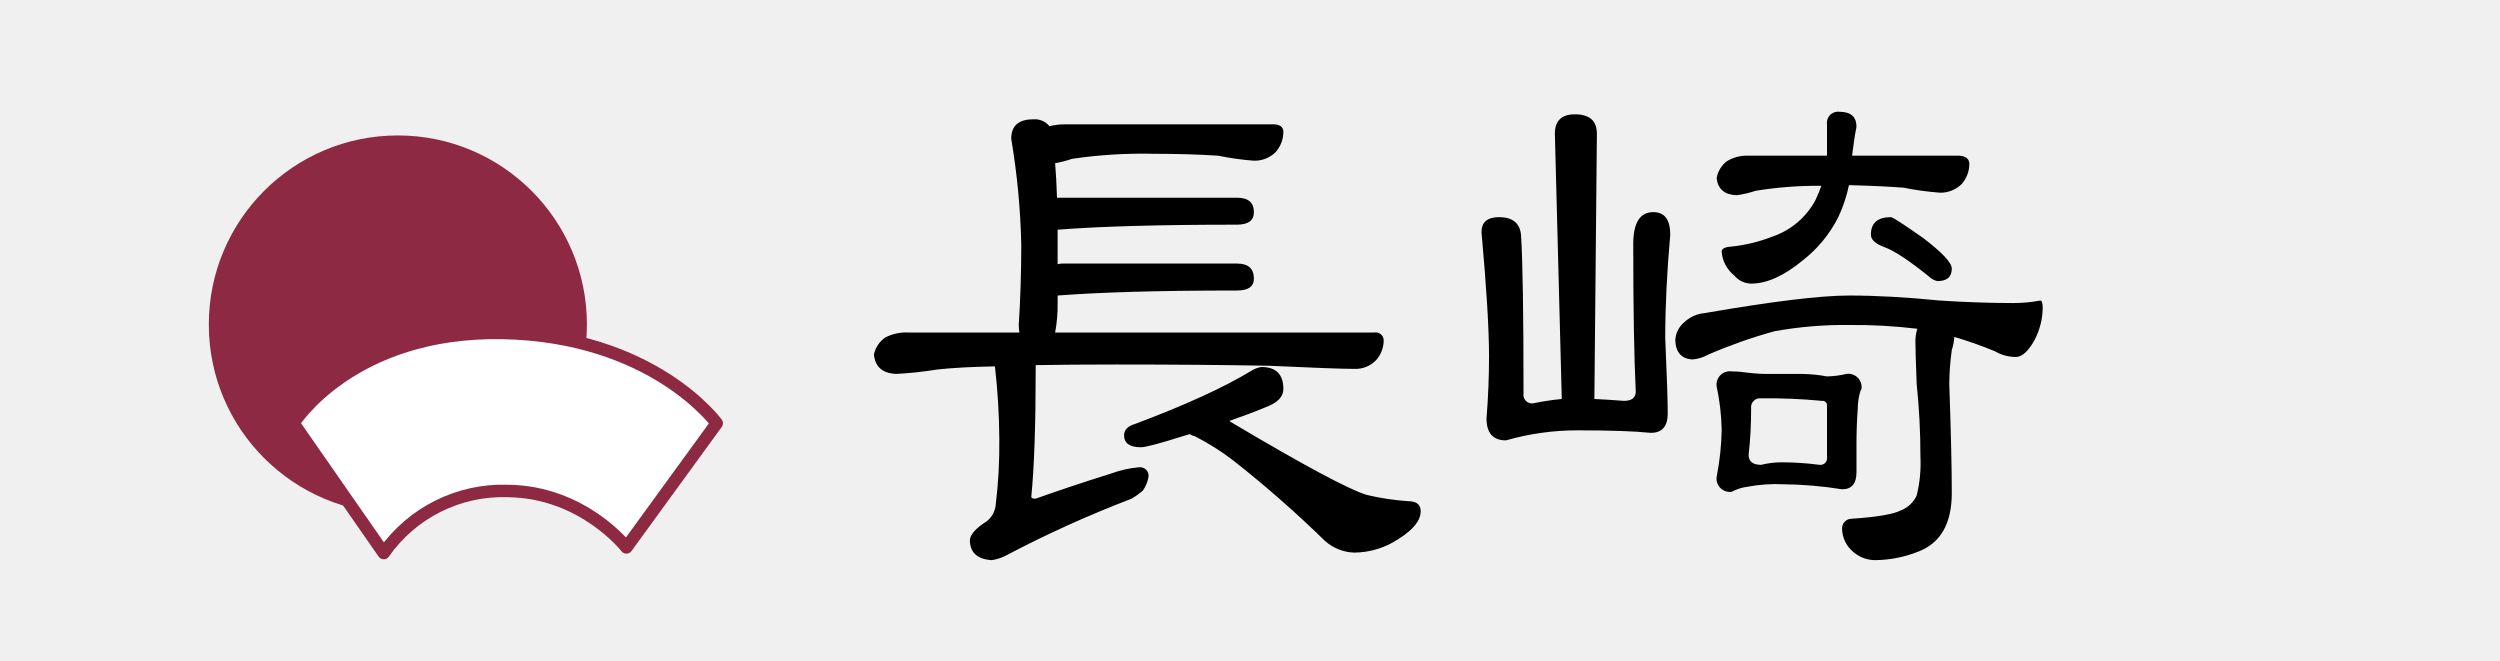
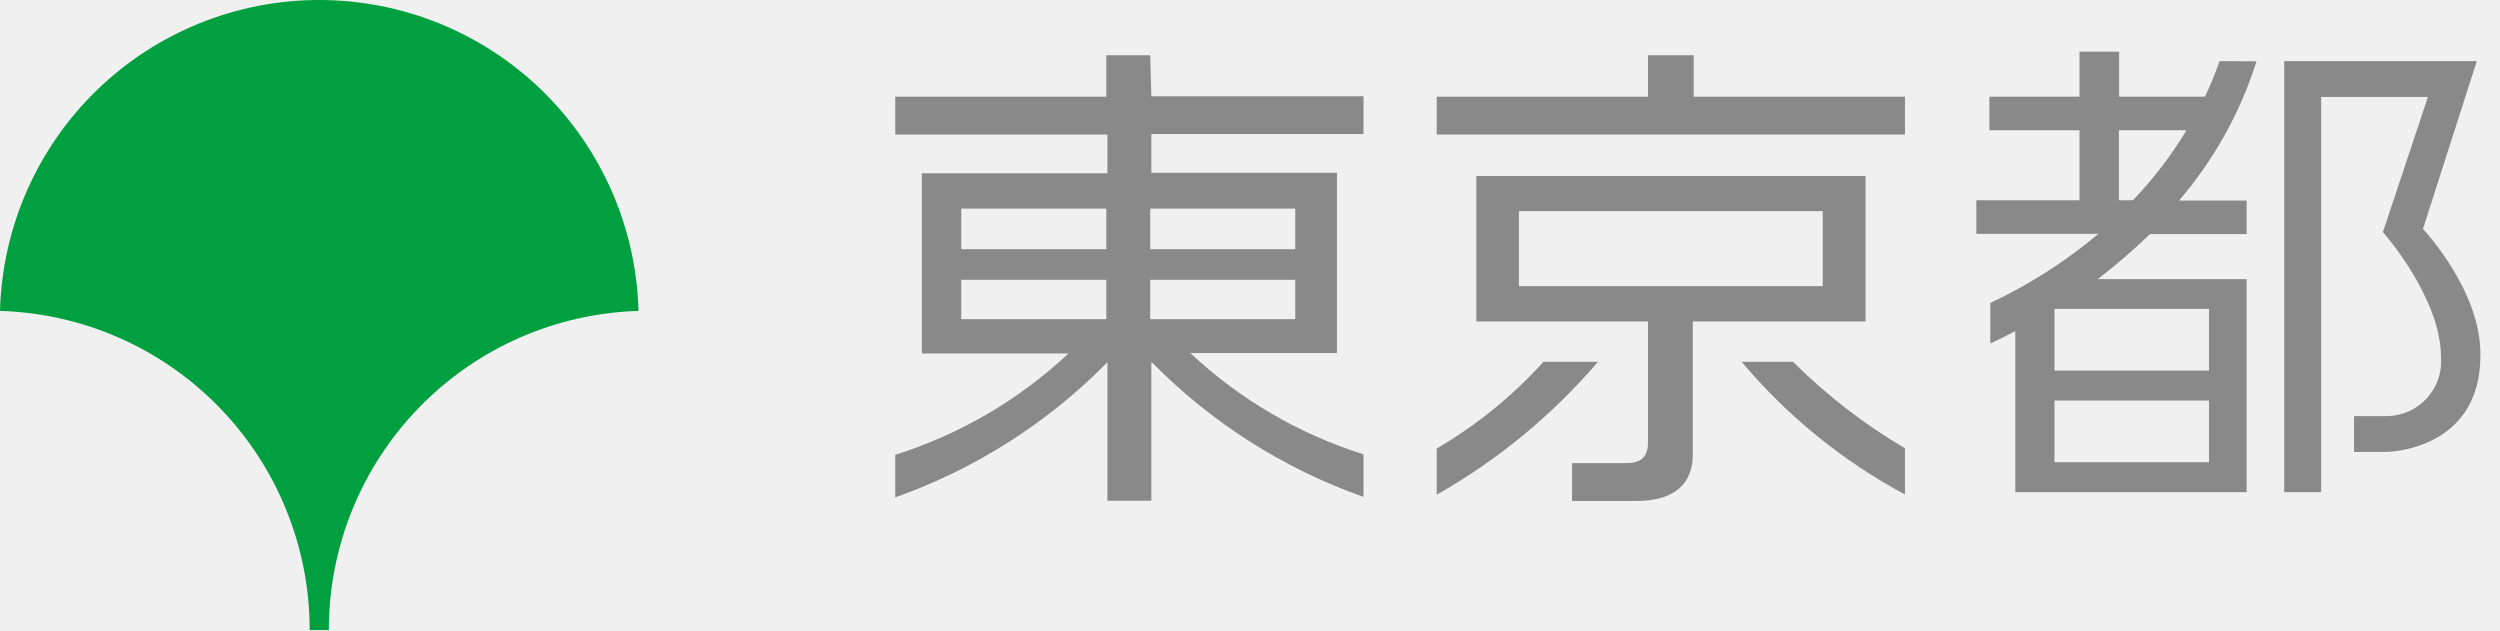
- <svg xmlns="http://www.w3.org/2000/svg" width="443" height="117" viewBox="0 0 443 117">
-   <defs>
-     <style>
-       .cls-1 {
-         fill: #8d2943;
-       }
- 
-       .cls-2 {
-         fill: #fff;
-         stroke: #8d2943;
-         stroke-linejoin: round;
-         stroke-width: 2.21px;
-       }
- 
-       .cls-2, .cls-3 {
-         fill-rule: evenodd;
-       }
-     </style>
-   </defs>
-   <circle id="楕円形_1" data-name="楕円形 1" class="cls-1" cx="70.5" cy="57.5" r="33.5" />
-   <path id="シェイプ_1" data-name="シェイプ 1" class="cls-2" d="M52,75L68,98A25.767,25.767,0,0,1,90,87c13.334,0.149,21,10,21,10l16-22S115.741,59.479,89,59,52,75,52,75Z" />
-   <path id="長崎" class="cls-3" d="M185.968,22.368a3.334,3.334,0,0,0-2.889-1.222q-3.891,0-3.889,3.444a129.182,129.182,0,0,1,1.778,18.778q0,7.224-.445,14.222a8,8,0,0,0,.112,1.333H160.968a7.883,7.883,0,0,0-4.111.889,4.907,4.907,0,0,0-2,3q0.333,3.333,4,3.444a68.369,68.369,0,0,0,7.222-.778q4-.443,10.222-0.556a118.827,118.827,0,0,1,.778,12.778,89.215,89.215,0,0,1-.667,12,4.168,4.168,0,0,1-1.555,2.667q-3,1.891-3,3.444,0.109,3.224,3.889,3.444a7.669,7.669,0,0,0,2.444-.778,203.682,203.682,0,0,1,22.333-10.111,13.865,13.865,0,0,0,2-1.445,5.916,5.916,0,0,0,1-2.444,1.524,1.524,0,0,0-1.777-1.667,18.806,18.806,0,0,0-4.889,1.111q-7.446,2.333-13.334,4.445c-0.519,0-.777-0.111-0.777-0.333q0.775-7.776.777-22.667V64.7q6.222-.109,14.334-0.111,14.667,0,27,.222,12,0.557,15.111.556a5.05,5.05,0,0,0,3.889-1.556,5.307,5.307,0,0,0,1.333-3.556,1.412,1.412,0,0,0-1.667-1.333H186.968a25.965,25.965,0,0,0,.444-5.222V52.368q11.444-.888,31.778-0.889,3,0,3-2.111,0-2.667-3-2.667H188.3a3.7,3.7,0,0,0-.889.111V40.7q11.444-.888,31.778-0.889,3,0,3-2.222,0-2.555-3-2.556H187.3q-0.111-3.555-.333-6.111a19.755,19.755,0,0,0,3-.778,85.372,85.372,0,0,1,14.667-.889q6.108,0,11.222.333a50.243,50.243,0,0,0,6.333.889,5.273,5.273,0,0,0,3.889-1.556,5.452,5.452,0,0,0,1.333-3.667q-0.111-1.221-1.777-1.222H188.746a10.56,10.56,0,0,0-2.778.333h0ZM221.746,65.7q-7.334,4.445-20.667,9.444-1.89.557-1.889,2,0,2.112,3,2.111,1.221,0,7.889-2.111c0.295-.073.556-0.147,0.778-0.222a1.5,1.5,0,0,0,.778.333,44.006,44.006,0,0,1,6.888,4.333,202.6,202.6,0,0,1,16.223,14.222,8.153,8.153,0,0,0,5.222,2.111,14.312,14.312,0,0,0,7.889-2.444q3.888-2.443,3.889-4.889,0-1.776-2.223-1.778A45.145,45.145,0,0,1,242.19,87.7q-4.779-1.443-24.222-13a0.1,0.1,0,0,0-.111-0.111q4.109-1.443,7-2.667,2.554-1.109,2.555-3,0-3.888-3.889-3.889a4.428,4.428,0,0,0-1.777.667h0Zm40.777-24.556q1.333,14.779,1.334,22,0,5.333-.445,11,0,3.891,3.445,3.889a45.923,45.923,0,0,1,12.666-1.778q8.667,0,13,.445,3,0,3-3.445,0-3.221-.444-13.333,0-8.333.889-18.333,0-4-3-4-3.558,0-3.556,5.667,0,17.112.445,26.111,0,1.667-2.111,1.667-2.779-.221-5.223-0.333l0.445-47q0-3.443-3.889-3.444-3.558,0-3.556,3.444l1.223,47a45.456,45.456,0,0,0-5.111.778,1.524,1.524,0,0,1-1.667-1.778q0-21.333-.445-28.111-0.333-3.109-3.888-3.111-3.112,0-3.112,2.667h0ZM305.968,28.59a4.763,4.763,0,0,0-1.778,3q0.333,2.891,3.556,3a17.481,17.481,0,0,0,3.333-.778,68.245,68.245,0,0,1,11.667-.889q-0.445,1.224-1,2.444a13.588,13.588,0,0,1-7.667,6.556,27.926,27.926,0,0,1-7.333,1.778q-1.666.112-1.667,0.889a5.966,5.966,0,0,0,2.222,4.222,4,4,0,0,0,3,1.444q4.11,0,9-4a22.668,22.668,0,0,0,6.445-7.778,25.5,25.5,0,0,0,1.889-5.667q5.109,0.112,9.666.444a52.713,52.713,0,0,0,6.445.889,5.276,5.276,0,0,0,3.889-1.556,5.457,5.457,0,0,0,1.333-3.667q-0.113-1.221-1.778-1.333h-19q0.333-2.888.778-5.111,0-2.667-3-2.667a1.964,1.964,0,0,0-2.222,2.222V27.59H309.857a6.72,6.72,0,0,0-3.889,1h0Zm25.555,13q0,1.333,2.445,2.222,2.667,1,7.889,5.222a3.023,3.023,0,0,0,1.444.778q2.555,0,2.556-2.222,0-1.555-5.111-5.444-5.225-3.667-5.667-3.667-3.558,0-3.556,3.111h0ZM302.079,55.479a6.022,6.022,0,0,0-3.556,1.556,4.456,4.456,0,0,0-1.666,3.222q0.109,3.224,3,3.444a6.915,6.915,0,0,0,2.889-.889A90.834,90.834,0,0,1,314.412,58.7a69.5,69.5,0,0,1,13.223-1.111,93.552,93.552,0,0,1,12.111.667,7.364,7.364,0,0,0-.334,2.333q0,1.667.223,7.444a123.181,123.181,0,0,1,.666,12.889,23.824,23.824,0,0,1-.666,6.889,5.164,5.164,0,0,1-2.889,2.667q-2,1-8.667,1.444a1.7,1.7,0,0,0-1.667,1.667,5.471,5.471,0,0,0,2,4.222,5.9,5.9,0,0,0,4,1.444,21.1,21.1,0,0,0,7.334-1.444q6.11-2.221,6.111-10.444,0-6.667-.445-19.333a45.719,45.719,0,0,1,.445-6A9.469,9.469,0,0,0,346.3,59.7a71.423,71.423,0,0,1,7.222,2.556,7.383,7.383,0,0,0,3.667,1q1.666,0,3.333-3a12.622,12.622,0,0,0,1.445-5.667q0-1.333-.445-1.333a25.428,25.428,0,0,1-4.777.444q-6.112,0-13-.444-8.89-.888-16.111-0.889-7.558,0-25.556,3.111h0Zm2.111,13a39.989,39.989,0,0,1,.889,7.667,46.406,46.406,0,0,1-.889,8.333,2.357,2.357,0,0,0,2.667,2.667,8,8,0,0,1,2.778-.889,26.607,26.607,0,0,1,6.333-.444,69.367,69.367,0,0,1,10.444.889q2.555,0,2.556-3v-5q0-3.221.222-6.222a11.564,11.564,0,0,1,.445-3.111l0.222-.445a2.357,2.357,0,0,0-2.667-2.667,16.2,16.2,0,0,1-3.444.445,26.555,26.555,0,0,0-4.445-.445h-5.555a28.652,28.652,0,0,1-4.111-.222,18.371,18.371,0,0,0-2.778-.222,2.357,2.357,0,0,0-2.667,2.667h0Zm7.889,13.889q-2.224,0-2.222-1.778a72.781,72.781,0,0,0,.444-8.222,1.572,1.572,0,0,1,1.778-1.778,97.181,97.181,0,0,1,10.778.444,0.786,0.786,0,0,1,.889.889v9.111a1.179,1.179,0,0,1-1.334,1.333,52.614,52.614,0,0,0-6.444-.445,15.222,15.222,0,0,0-3.889.445h0Z" />
+ <svg xmlns="http://www.w3.org/2000/svg" fill="none" height="28" viewBox="0 0 111 28" width="111">
+   <path d="m13.75 27.974h.85c-.002-3.687 1.433-7.229 4.001-9.874s6.064-4.187 9.749-4.296c-.098-3.694-1.635-7.204-4.282-9.783-2.648-2.578-6.197-4.021-9.893-4.021s-7.245 1.443-9.893 4.021c-2.648 2.578-4.184 6.088-4.282 9.783 3.685.109 7.182 1.65 9.749 4.296s4.002 6.188 4.001 9.874z" fill="#00a040" />
+   <g fill="#898989">
+     <path d="m51.07 2.453h-1.95v1.84h-9.37v1.68h9.42v1.72h-8.24v8h6.51c-2.193 2.058-4.822 3.596-7.69 4.5v1.89c3.554-1.26 6.776-3.311 9.42-6v6.15h1.95v-6.17c2.643 2.691 5.864 4.743 9.42 6v-1.89c-2.869-.903-5.498-2.441-7.69-4.5h6.51v-8h-8.24v-1.72h9.42v-1.68h-9.42zm-8.39 6.81h6.44v1.8h-6.44zm0 3.16h6.44v1.75h-6.44zm14.83 1.75h-6.44v-1.75h6.44zm0-4.91v1.8h-6.44v-1.8z" />
+     <path d="m68.53 16.064c-1.374 1.518-2.972 2.817-4.74 3.85v2.05c2.711-1.536 5.134-3.533 7.16-5.9z" />
+     <path d="m79.61 16.064h-2.28c2.02 2.407 4.481 4.406 7.25 5.89v-2.05c-1.812-1.066-3.481-2.356-4.97-3.84z" />
+     <path d="m80.93 14.274h1.9v-6.46h-17.28v6.46h7.62v5.38c0 .71-.39.91-1 .91h-2.37v1.68h2.85c1.77 0 2.51-.83 2.51-2.06v-5.91zm-13.49-4.9h13.49v3.33h-13.49z" />
+     <path d="m75.2 2.453h-2.03v1.84h-9.38v1.68h20.79v-1.68h-9.38z" />
+     <path d="m107.58 10.164 2.39-7.45h-8.55v19.14h1.64v-17.55h4.74l-2 6s2.58 2.89 2.58 5.56c.025.332-.019.666-.129.981-.11.315-.283.603-.509.848-.226.245-.5.441-.805.575-.305.135-.634.205-.967.207h-1.45v1.59h1.4s4.21 0 4.21-4.29c.04-2.87-2.55-5.61-2.55-5.61z" />
+     <path d="m98.55 2.713c-.188.538-.405 1.065-.65 1.58h-3.81v-2h-1.76v2h-4v1.49h4v3.11h-4.58v1.49h5.42c-1.461 1.226-3.075 2.258-4.8 3.07v1.8c.35-.17.73-.35 1.11-.55v7.15h10.27v-9.46h-6.61c.811-.622 1.585-1.29 2.32-2h4.29v-1.49h-3c1.551-1.807 2.722-3.909 3.44-6.18zm-.47 17.81h-6.86v-2.74h6.86zm0-4.07h-6.86v-2.74h6.86zm-4-7.56v-3.11h3c-.675 1.122-1.474 2.165-2.38 3.11z" />
+   </g>
</svg>
